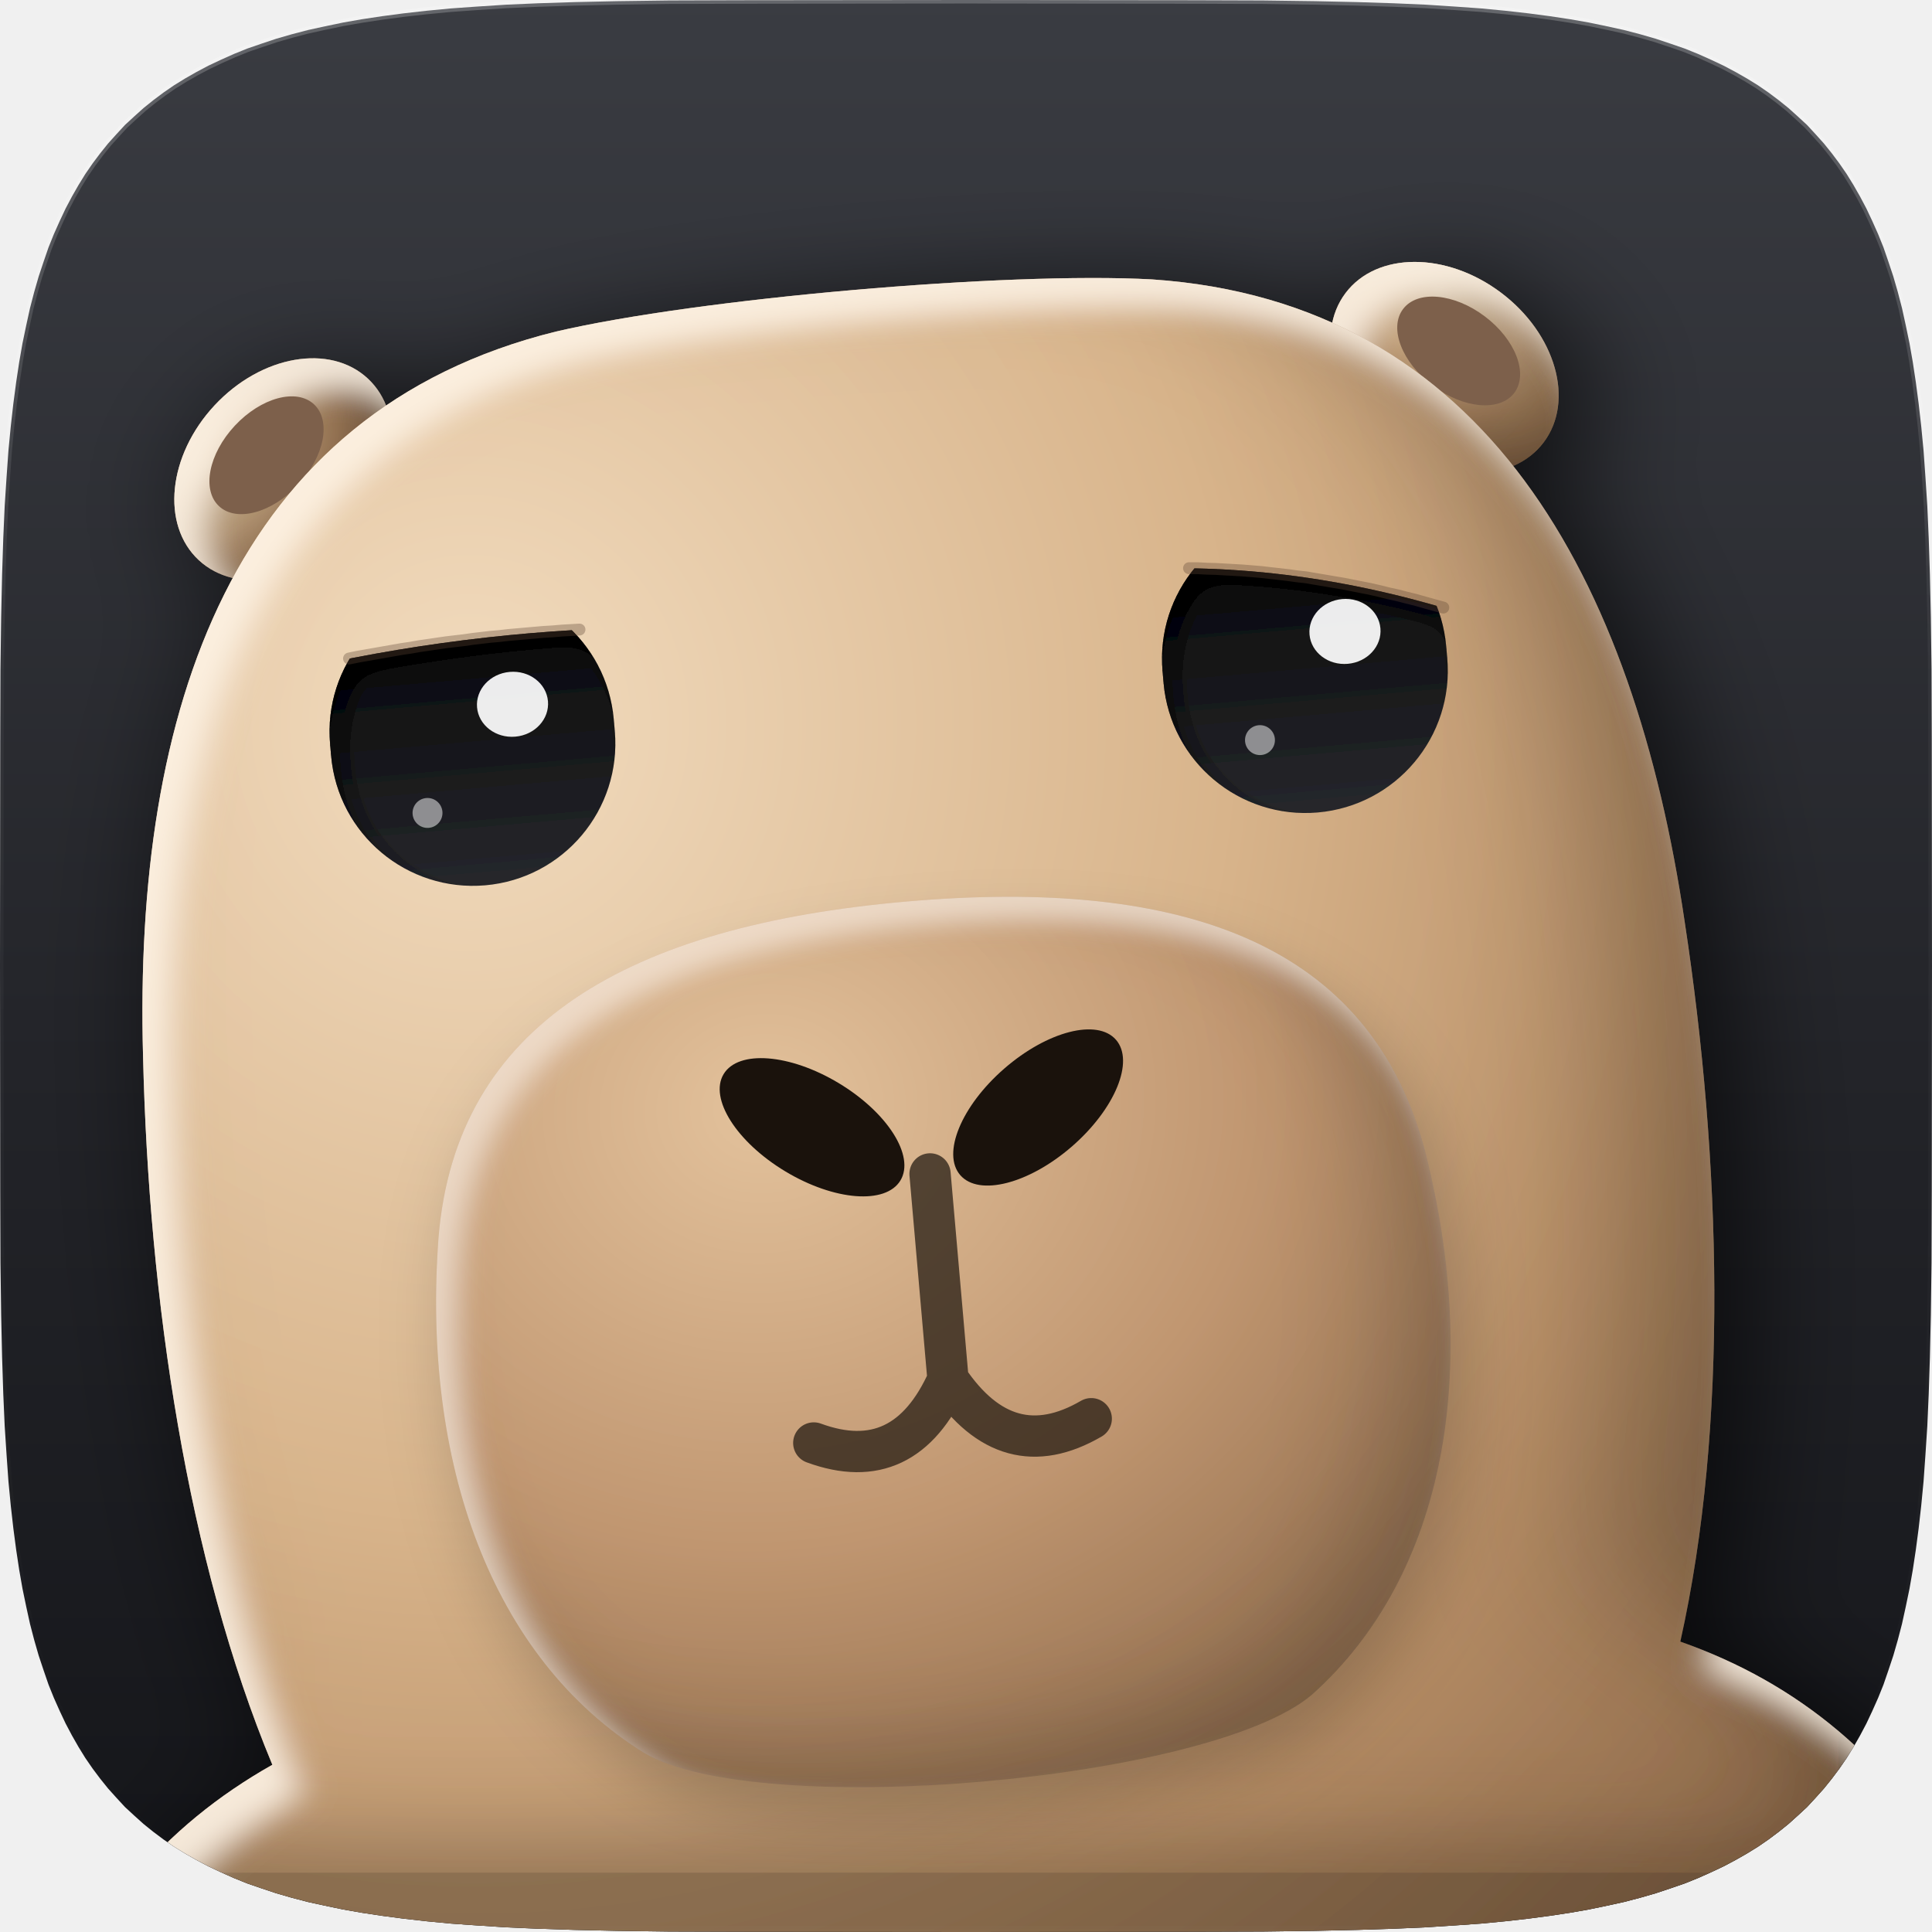
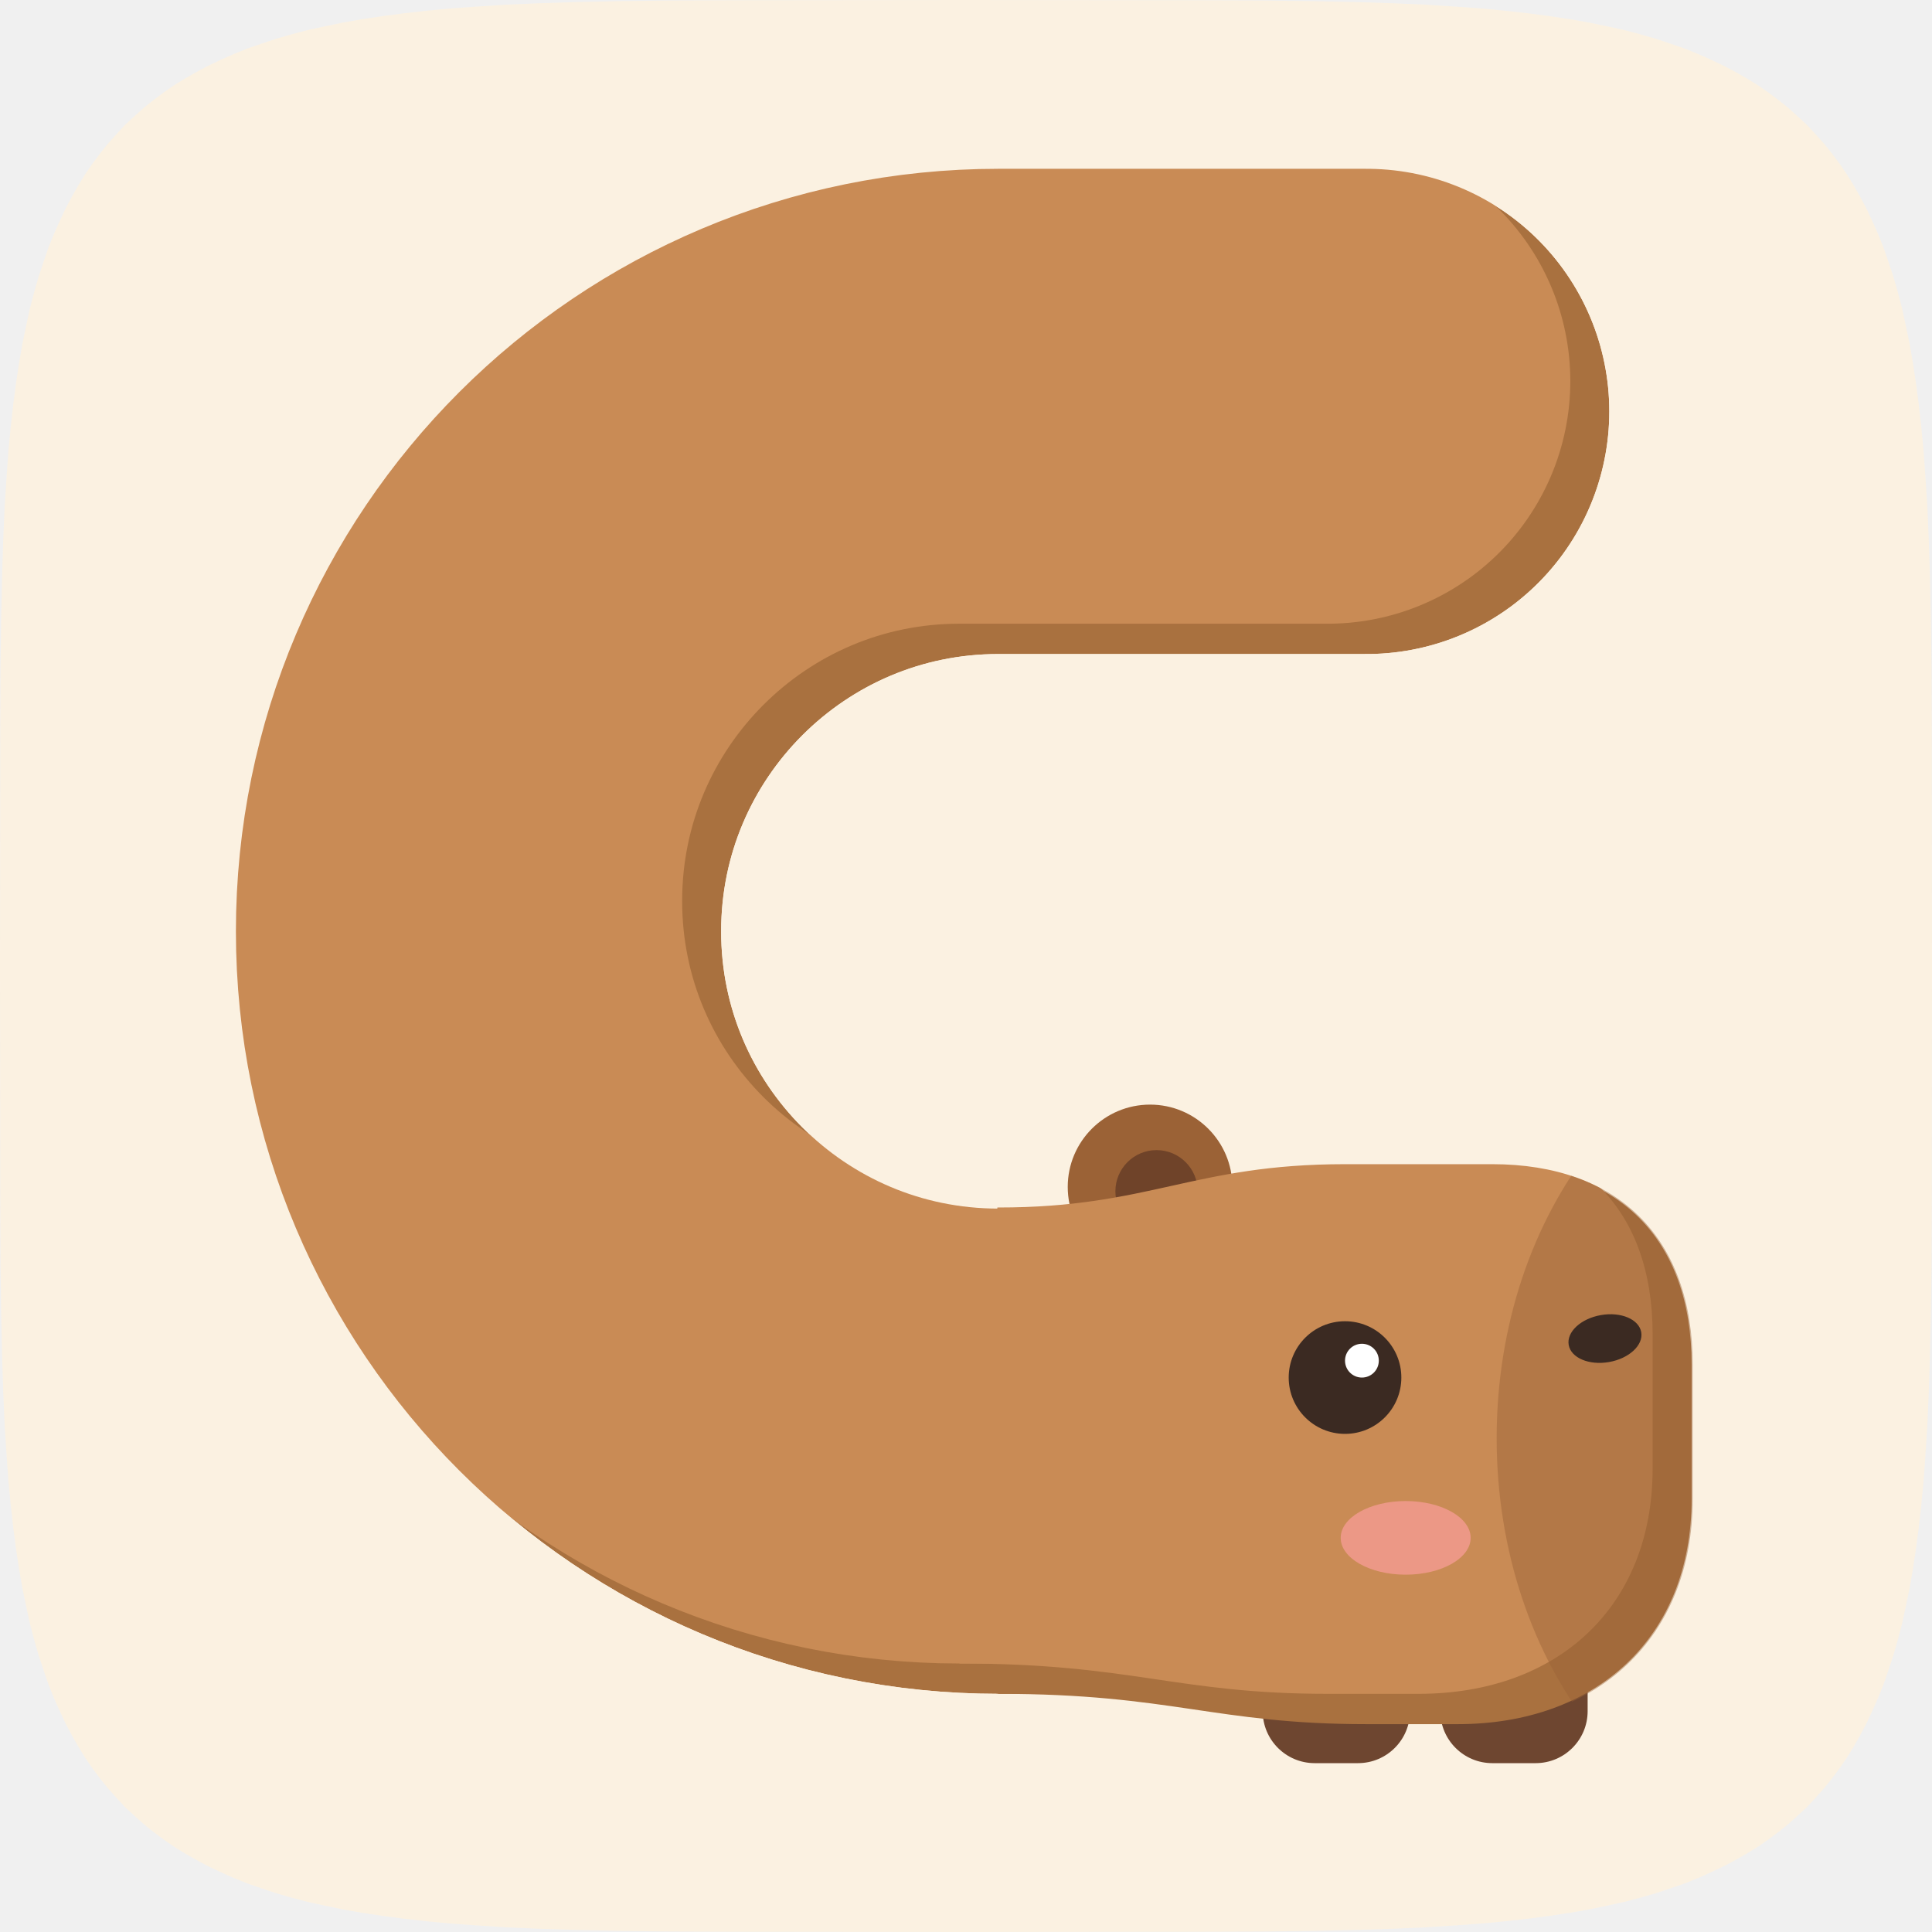
- <svg xmlns="http://www.w3.org/2000/svg" viewBox="100 100 824 824" width="1024" height="1024">
+ <svg xmlns="http://www.w3.org/2000/svg" width="1024" height="1024" viewBox="100 100 824 824">
  <defs>
    <filter id="tileDrop" x="-10%" y="-10%" width="120%" height="125%">
      <feGaussianBlur stdDeviation="14" />
    </filter>
    <path id="squircle" d="M924.0 512.0 L923.9 608.0 L923.8 638.6 L923.5 660.9 L923.1 679.0 L922.6 694.5 L922.0 708.2 L921.2 720.5 L920.4 731.8 L919.4 742.2 L918.3 751.9 L917.1 761.0 L915.8 769.6 L914.4 777.6 L912.8 785.3 L911.2 792.6 L909.4 799.5 L907.5 806.1 L905.4 812.4 L903.3 818.5 L901.0 824.2 L898.5 829.8 L896.0 835.1 L893.3 840.2 L890.5 845.1 L887.6 849.8 L884.5 854.3 L881.2 858.7 L877.9 862.8 L874.3 866.8 L870.7 870.7 L866.8 874.3 L862.8 877.9 L858.7 881.2 L854.3 884.5 L849.8 887.6 L845.1 890.5 L840.2 893.3 L835.1 896.0 L829.8 898.5 L824.2 901.0 L818.5 903.3 L812.4 905.4 L806.1 907.5 L799.5 909.4 L792.6 911.2 L785.3 912.8 L777.6 914.4 L769.6 915.8 L761.0 917.1 L751.9 918.3 L742.2 919.4 L731.8 920.4 L720.5 921.2 L708.2 922.0 L694.5 922.6 L679.0 923.1 L660.9 923.5 L638.6 923.8 L608.0 923.9 L512.0 924.0 L416.0 923.9 L385.4 923.8 L363.1 923.5 L345.0 923.1 L329.5 922.6 L315.8 922.0 L303.5 921.2 L292.2 920.4 L281.8 919.4 L272.1 918.3 L263.0 917.1 L254.4 915.8 L246.4 914.4 L238.7 912.8 L231.4 911.2 L224.5 909.4 L217.9 907.5 L211.6 905.4 L205.5 903.3 L199.8 901.0 L194.2 898.5 L188.9 896.0 L183.8 893.3 L178.9 890.5 L174.2 887.6 L169.7 884.5 L165.3 881.2 L161.2 877.9 L157.2 874.3 L153.3 870.7 L149.7 866.8 L146.1 862.8 L142.8 858.7 L139.5 854.3 L136.4 849.8 L133.5 845.1 L130.7 840.2 L128.0 835.1 L125.5 829.8 L123.0 824.2 L120.7 818.5 L118.6 812.4 L116.5 806.1 L114.6 799.5 L112.8 792.6 L111.2 785.3 L109.6 777.6 L108.2 769.6 L106.9 761.0 L105.7 751.9 L104.6 742.2 L103.6 731.8 L102.8 720.5 L102.0 708.2 L101.4 694.5 L100.9 679.0 L100.5 660.9 L100.2 638.6 L100.1 608.0 L100.0 512.0 L100.1 416.0 L100.2 385.4 L100.5 363.1 L100.9 345.0 L101.4 329.5 L102.0 315.8 L102.8 303.5 L103.6 292.2 L104.6 281.8 L105.7 272.1 L106.9 263.0 L108.2 254.4 L109.6 246.4 L111.2 238.7 L112.8 231.4 L114.6 224.5 L116.5 217.9 L118.6 211.6 L120.7 205.5 L123.0 199.8 L125.5 194.2 L128.0 188.9 L130.7 183.8 L133.5 178.9 L136.4 174.2 L139.5 169.7 L142.8 165.3 L146.1 161.2 L149.7 157.2 L153.3 153.3 L157.2 149.7 L161.2 146.1 L165.3 142.8 L169.7 139.5 L174.2 136.4 L178.9 133.5 L183.8 130.7 L188.9 128.0 L194.2 125.5 L199.8 123.0 L205.5 120.7 L211.6 118.6 L217.9 116.5 L224.5 114.6 L231.4 112.8 L238.7 111.2 L246.4 109.6 L254.4 108.2 L263.0 106.9 L272.1 105.7 L281.8 104.6 L292.2 103.6 L303.5 102.8 L315.8 102.0 L329.5 101.4 L345.0 100.9 L363.1 100.5 L385.4 100.2 L416.0 100.1 L512.0 100.0 L608.0 100.1 L638.6 100.2 L660.9 100.5 L679.0 100.9 L694.5 101.4 L708.2 102.0 L720.5 102.8 L731.8 103.6 L742.2 104.6 L751.9 105.7 L761.0 106.9 L769.6 108.2 L777.6 109.6 L785.3 111.2 L792.6 112.8 L799.5 114.6 L806.1 116.5 L812.4 118.6 L818.5 120.7 L824.2 123.0 L829.8 125.5 L835.1 128.0 L840.2 130.7 L845.1 133.5 L849.8 136.4 L854.3 139.5 L858.7 142.8 L862.8 146.1 L866.8 149.7 L870.7 153.3 L874.3 157.2 L877.9 161.2 L881.2 165.3 L884.5 169.7 L887.6 174.2 L890.5 178.9 L893.3 183.8 L896.0 188.9 L898.5 194.2 L901.0 199.8 L903.3 205.5 L905.4 211.6 L907.5 217.9 L909.4 224.5 L911.2 231.4 L912.8 238.7 L914.4 246.4 L915.8 254.4 L917.1 263.0 L918.3 272.1 L919.4 281.8 L920.4 292.2 L921.2 303.5 L922.0 315.8 L922.6 329.5 L923.1 345.0 L923.5 363.1 L923.8 385.4 L923.9 416.0 Z" />
    <clipPath id="clip">
      <use href="#squircle" />
    </clipPath>
-     <linearGradient id="bg" x1="0" y1="0" x2="0" y2="1">
-       <stop offset="0" stop-color="#3a3c42" />
-       <stop offset="0.55" stop-color="#232429" />
-       <stop offset="1" stop-color="#141519" />
-     </linearGradient>
-     <linearGradient id="rim" x1="0" y1="0" x2="0" y2="1">
-       <stop offset="0" stop-color="#fff" stop-opacity="0.22" />
-       <stop offset="0.35" stop-color="#fff" stop-opacity="0.04" />
-       <stop offset="1" stop-color="#fff" stop-opacity="0" />
-     </linearGradient>
-     <radialGradient id="body" cx="0.30" cy="0.18" r="0.95">
-       <stop offset="0" stop-color="#f2dcbf" />
-       <stop offset="0.38" stop-color="#d8b48b" />
-       <stop offset="0.62" stop-color="#b88f67" />
-       <stop offset="0.86" stop-color="#8c6849" />
-       <stop offset="1" stop-color="#5e4533" />
-     </radialGradient>
-     <radialGradient id="muzzle" cx="0.34" cy="0.22" r="0.9">
-       <stop offset="0" stop-color="#e3c29c" />
-       <stop offset="0.55" stop-color="#c09670" />
-       <stop offset="1" stop-color="#8d6a4b" />
-     </radialGradient>
-     <linearGradient id="eye" x1="0" y1="0" x2="0" y2="1">
-       <stop offset="0" stop-color="#050506" />
-       <stop offset="1" stop-color="#26272c" />
-     </linearGradient>
-     <linearGradient id="pad" x1="0" y1="0" x2="0.3" y2="1">
-       <stop offset="0" stop-color="#7f604a" />
-       <stop offset="1" stop-color="#5f4636" />
-     </linearGradient>
-     <radialGradient id="earIn" cx="0.5" cy="0.4" r="0.6">
-       <stop offset="0" stop-color="#7d604b" />
-       <stop offset="1" stop-color="#a8876a" stop-opacity="0.2" />
-     </radialGradient>
-     <filter id="sculpt" x="-20%" y="-20%" width="140%" height="140%">
-       <feGaussianBlur in="SourceAlpha" stdDeviation="30" result="b1" />
-       <feOffset in="b1" dx="-34" dy="-26" result="o1" />
-       <feComposite in="SourceAlpha" in2="o1" operator="out" result="edge1" />
-       <feFlood flood-color="#3b2f26" flood-opacity="0.55" />
-       <feComposite in2="edge1" operator="in" result="shade" />
-       <feGaussianBlur in="SourceAlpha" stdDeviation="6" result="b2" />
-       <feOffset in="b2" dx="10" dy="12" result="o2" />
-       <feComposite in="SourceAlpha" in2="o2" operator="out" result="edge2" />
-       <feFlood flood-color="#fff4e6" flood-opacity="0.85" />
-       <feComposite in2="edge2" operator="in" result="shine" />
-       <feMerge>
-         <feMergeNode in="SourceGraphic" />
-         <feMergeNode in="shade" />
-         <feMergeNode in="shine" />
-       </feMerge>
-     </filter>
-     <filter id="sculptSoft" x="-20%" y="-20%" width="140%" height="140%">
-       <feGaussianBlur in="SourceAlpha" stdDeviation="20" result="b1" />
-       <feOffset in="b1" dx="-20" dy="-16" result="o1" />
-       <feComposite in="SourceAlpha" in2="o1" operator="out" result="edge1" />
-       <feFlood flood-color="#3b2f26" flood-opacity="0.4" />
-       <feComposite in2="edge1" operator="in" result="shade" />
-       <feGaussianBlur in="SourceAlpha" stdDeviation="5" result="b2" />
-       <feOffset in="b2" dx="7" dy="9" result="o2" />
-       <feComposite in="SourceAlpha" in2="o2" operator="out" result="edge2" />
-       <feFlood flood-color="#fff4e6" flood-opacity="0.59" />
-       <feComposite in2="edge2" operator="in" result="shine" />
-       <feMerge>
-         <feMergeNode in="SourceGraphic" />
-         <feMergeNode in="shade" />
-         <feMergeNode in="shine" />
-       </feMerge>
-     </filter>
-     <filter id="cast" x="-20%" y="-20%" width="140%" height="140%">
-       <feGaussianBlur in="SourceAlpha" stdDeviation="22" />
-       <feOffset dx="10" dy="6" />
-       <feComponentTransfer>
-         <feFuncA type="linear" slope="0.7" />
-       </feComponentTransfer>
-     </filter>
-     <filter id="muzzleDrop" x="-20%" y="-20%" width="140%" height="150%">
-       <feGaussianBlur in="SourceAlpha" stdDeviation="12" />
-       <feOffset dx="4" dy="12" />
-       <feComponentTransfer>
-         <feFuncA type="linear" slope="0.2" />
-       </feComponentTransfer>
-     </filter>
-     <linearGradient id="muzzleFade" gradientUnits="userSpaceOnUse" x1="0" y1="500" x2="0" y2="640">
-       <stop offset="0" stop-color="#fff" stop-opacity="0" />
-       <stop offset="1" stop-color="#fff" />
-     </linearGradient>
-     <mask id="muzzleMask" maskUnits="userSpaceOnUse" x="0" y="0" width="1024" height="1100">
-       <rect width="1024" height="1100" fill="url(#muzzleFade)" />
-     </mask>
-     <filter id="softShadow" x="-50%" y="-200%" width="200%" height="500%">
-       <feGaussianBlur stdDeviation="8" />
-     </filter>
-     <filter id="padBlur" x="-30%" y="-50%" width="160%" height="200%">
-       <feGaussianBlur stdDeviation="4" />
-     </filter>
-     <filter id="eyeInset" x="-30%" y="-30%" width="160%" height="160%">
-       <feGaussianBlur in="SourceAlpha" stdDeviation="5" result="b" />
-       <feOffset in="b" dx="4" dy="7" result="o" />
-       <feComposite in="SourceAlpha" in2="o" operator="out" result="e" />
-       <feFlood flood-color="#000" flood-opacity="0.9" />
-       <feComposite in2="e" operator="in" result="s" />
-       <feMerge>
-         <feMergeNode in="SourceGraphic" />
-         <feMergeNode in="s" />
-       </feMerge>
-     </filter>
  </defs>
-   <use href="#squircle" fill="url(#bg)" />
+   <use href="#squircle" fill="#FBF1E1" />
  <g clip-path="url(#clip)">
-     <g transform="translate(512 1040) scale(1.1) translate(-512 -1000) rotate(-5 512 760)">
-       <g fill="#000" filter="url(#cast)">
-         <ellipse cx="286" cy="306" rx="48.1" ry="36.4" transform="rotate(-42 286 306)" />
-         <ellipse cx="738" cy="306" rx="48.1" ry="36.4" transform="rotate(42 738 306)" />
-         <path d="M 104 1110 C 104 936 150 846 238 806 C 212 724 206 622 212 528 C 220 394 268 282 396 262 C 452 254 572 254 628 262 C 756 282 804 394 812 528 C 818 622 812 724 786 806 C 874 846 920 936 920 1110 Z" />
-       </g>
-       <g filter="url(#sculpt)">
-         <g fill="url(#body)">
-           <ellipse cx="286" cy="306" rx="48.1" ry="36.4" transform="rotate(-42 286 306)" />
-           <ellipse cx="738" cy="306" rx="48.1" ry="36.4" transform="rotate(42 738 306)" />
+     <g transform="translate(45.4 -1.7) scale(0.9239)">
+       <path d="M642 860 H710 V900 A24 24 0 0 1 686 924 H666 A24 24 0 0 1 642 900 V860 Z" fill="#6E4630" />
+       <path d="M724 860 H792 V900 A24 24 0 0 1 768 924 H748 A24 24 0 0 1 724 900 V860 Z" fill="#6E4630" />
+       <circle cx="590" cy="658" r="38" fill="#9B6236" />
+       <circle cx="593" cy="660" r="19" fill="#6F4329" />
+       <mask id="c2s" maskUnits="userSpaceOnUse" x="-300" y="-300" width="1624" height="1624">
+         <g fill="#fff" stroke="#fff">
+           <path d="M690 300 L520 300 A240 240 0 0 0 520 780 L560 780" fill="none" stroke="#fff" stroke-width="224" stroke-linecap="round" stroke-linejoin="round" />
+           <path d="M520 668.0 C590 668.0 610 648 680 648 L748 648 C806 648 840 682 840 740 L840 802 C840 866 796 906 732 906 L690 906 C620 906 600 892.0 520 892.0 Z" fill="#fff" />
+         </g>
+       </mask>
+       <g mask="url(#c2s)">
+         <path d="M690 300 L520 300 A240 240 0 0 0 520 780 L560 780" fill="none" stroke="#A9713F" stroke-width="224" stroke-linecap="round" stroke-linejoin="round" />
+         <path d="M520 668.0 C590 668.0 610 648 680 648 L748 648 C806 648 840 682 840 740 L840 802 C840 866 796 906 732 906 L690 906 C620 906 600 892.0 520 892.0 Z" fill="#A9713F" />
+         <g transform="translate(-18 -14)">
+           <path d="M690 300 L520 300 A240 240 0 0 0 520 780 L560 780" fill="none" stroke="#C98B55" stroke-width="224" stroke-linecap="round" stroke-linejoin="round" />
+           <path d="M520 668.0 C590 668.0 610 648 680 648 L748 648 C806 648 840 682 840 740 L840 802 C840 866 796 906 732 906 L690 906 C620 906 600 892.0 520 892.0 Z" fill="#C98B55" />
        </g>
      </g>
-       <ellipse cx="280" cy="300" rx="27" ry="16.8" transform="rotate(-42 280 300)" fill="#7d604b" />
-       <ellipse cx="744" cy="300" rx="27" ry="16.8" transform="rotate(42 744 300)" fill="#7d604b" />
-       <g filter="url(#sculpt)">
-         <path d="M 104 1110 C 104 936 150 846 238 806 C 212 724 206 622 212 528 C 220 394 268 282 396 262 C 452 254 572 254 628 262 C 756 282 804 394 812 528 C 818 622 812 724 786 806 C 874 846 920 936 920 1110 Z" fill="url(#body)" />
+       <mask id="c2sh" maskUnits="userSpaceOnUse" x="-300" y="-300" width="1624" height="1624">
+         <g fill="#fff" stroke="#fff">
+           <path d="M520 668.0 C590 668.0 610 648 680 648 L748 648 C806 648 840 682 840 740 L840 802 C840 866 796 906 732 906 L690 906 C620 906 600 892.0 520 892.0 Z" fill="#fff" />
+         </g>
+       </mask>
+       <g mask="url(#c2sh)">
+         <ellipse cx="900" cy="774" rx="150" ry="190" fill="#9A6236" opacity=".45" />
      </g>
-       <path d="M 512 494 C 620 494 690 526 704 608 C 718 694 698 772 642 814 C 600 844 424 844 382 814 C 326 772 306 694 320 608 C 334 526 404 494 512 494 Z" fill="#000" filter="url(#muzzleDrop)" />
-       <g filter="url(#sculptSoft)">
-         <path d="M 512 494 C 620 494 690 526 704 608 C 718 694 698 772 642 814 C 600 844 424 844 382 814 C 326 772 306 694 320 608 C 334 526 404 494 512 494 Z" fill="url(#muzzle)" />
-       </g>
-       <clipPath id="lids0">
-         <path d="M 419.2 379.2 Q 350.0 374.4 280.8 384.4 L 280.8 531.0 L 419.2 531.0 Z" />
-       </clipPath>
-       <g filter="url(#eyeInset)">
-         <g clip-path="url(#lids0)">
-           <rect x="294.8" y="358.5" width="110.4" height="115.0" rx="55.2" fill="url(#eye)" />
-         </g>
-       </g>
-       <path d="M 395.0 377.9 L 391.5 377.8 L 388.1 377.7 L 384.6 377.7 L 381.1 377.6 L 377.7 377.6 L 374.2 377.6 L 370.8 377.6 L 367.3 377.6 L 363.8 377.7 L 360.4 377.7 L 356.9 377.8 L 353.5 377.9 L 350.0 378.1 L 346.5 378.2 L 343.1 378.3 L 339.6 378.5 L 336.2 378.7 L 332.7 378.9 L 329.2 379.2 L 325.8 379.4 L 322.3 379.7 L 318.9 380.0 L 315.4 380.3 L 311.9 380.6 L 308.5 380.9 L 305.0 381.3" fill="none" stroke="#5e4533" stroke-width="4.6" stroke-linecap="round" stroke-linejoin="round" opacity="0.35" />
-       <ellipse cx="366.6" cy="404.5" rx="13.8" ry="12.6" fill="#fff" opacity="0.92" />
-       <circle cx="330.1" cy="443.6" r="5.8" fill="#fff" opacity="0.5" />
-       <clipPath id="lids1">
-         <path d="M 604.8 373.2 Q 674.0 374.4 743.2 404.4 L 743.2 531.0 L 604.8 531.0 Z" />
-       </clipPath>
-       <g filter="url(#eyeInset)">
-         <g clip-path="url(#lids1)">
-           <rect x="618.8" y="358.5" width="110.4" height="115.0" rx="55.2" fill="url(#eye)" />
-         </g>
-       </g>
-       <path d="M 632.5 374.8 L 635.9 375.1 L 639.4 375.6 L 642.9 376.0 L 646.3 376.5 L 649.8 377.0 L 653.2 377.5 L 656.7 378.1 L 660.2 378.7 L 663.6 379.4 L 667.1 380.1 L 670.5 380.8 L 674.0 381.6 L 677.5 382.3 L 680.9 383.2 L 684.4 384.1 L 687.8 385.0 L 691.3 385.9 L 694.8 386.9 L 698.2 387.9 L 701.7 388.9 L 705.1 390.0 L 708.6 391.2 L 712.1 392.3 L 715.5 393.5 L 719.0 394.7 L 722.4 396.0 L 725.9 397.3 L 729.4 398.6" fill="none" stroke="#5e4533" stroke-width="4.6" stroke-linecap="round" stroke-linejoin="round" opacity="0.35" />
-       <ellipse cx="690.6" cy="404.5" rx="13.8" ry="12.6" fill="#fff" opacity="0.92" />
-       <circle cx="654.1" cy="443.6" r="5.8" fill="#fff" opacity="0.5" />
-       <ellipse cx="468" cy="578" rx="40" ry="20" transform="rotate(36 468 578)" fill="#1a120c" />
-       <ellipse cx="556" cy="578" rx="40" ry="20" transform="rotate(-36 556 578)" fill="#1a120c" />
-       <path d="M 512 600 L 512 680 M 458 700 Q 492 716 512 680 Q 532 716 566 700" stroke="#1a120c" stroke-width="16" stroke-linecap="round" stroke-linejoin="round" fill="none" opacity="0.7" />
+       <circle cx="680" cy="746" r="26" fill="#3B2A22" />
+       <circle cx="687.8" cy="738.2" r="7.8" fill="#fff" />
+       <ellipse cx="800" cy="728" rx="17" ry="11" fill="#3B2A22" transform="rotate(-10 800 728)" />
+       <ellipse cx="708" cy="820" rx="30" ry="17" fill="#F29A8E" opacity=".85" />
    </g>
  </g>
-   <use href="#squircle" fill="none" stroke="url(#rim)" stroke-width="3" />
</svg>
